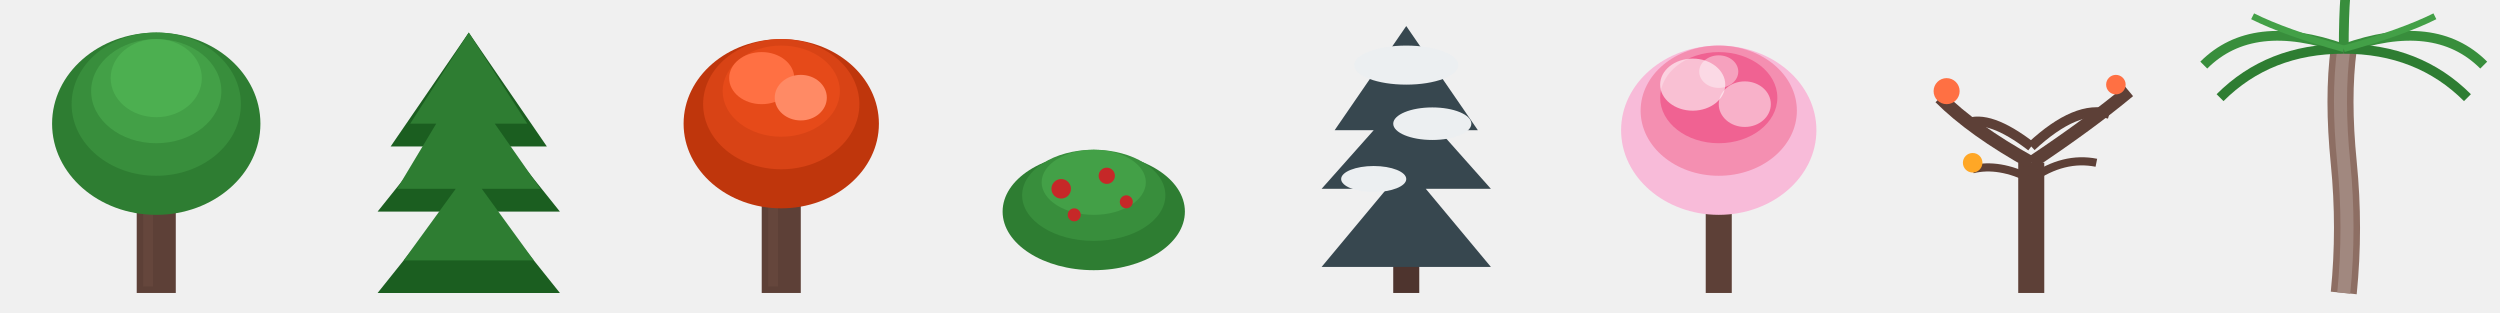
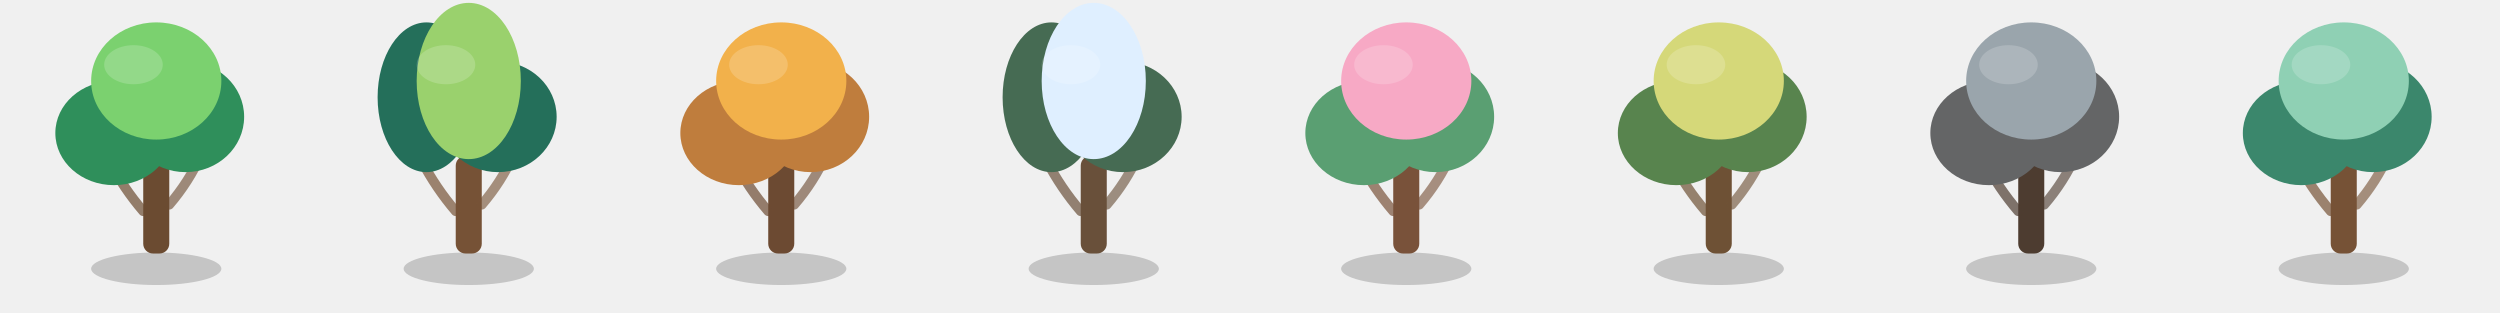
<svg xmlns="http://www.w3.org/2000/svg" width="768" height="96" viewBox="0 0 768 96" fill="none">
+   <defs>
+     <filter id="env_trees-soft-shadow" x="-40%" y="-40%" width="180%" height="180%">
+       <feGaussianBlur in="SourceAlpha" stdDeviation="1.2" />
+       <feOffset dx="0.5" dy="1" result="offsetblur" />
+       <feComponentTransfer>
+         <feFuncA type="linear" slope="0.26" />
+       </feComponentTransfer>
+       <feMerge>
+         <feMergeNode />
+         <feMergeNode in="SourceGraphic" />
+       </feMerge>
+     </filter>
+   </defs>
  <g transform="translate(0 0)">
    <rect x="0" y="0" width="96" height="96" fill="none" />
-     <rect x="42" y="50" width="12" height="40" fill="#5d4037" />
-     <rect x="44" y="52" width="3" height="36" fill="#6d4c41" opacity="0.5" />
-     <ellipse cx="48" cy="38" rx="32" ry="28" fill="#2e7d32" />
-     <ellipse cx="48" cy="32" rx="26" ry="22" fill="#388e3c" />
-     <ellipse cx="48" cy="28" rx="20" ry="16" fill="#43a047" />
-     <ellipse cx="48" cy="24" rx="14" ry="12" fill="#4caf50" />
+     <ellipse cx="48" cy="82.56" rx="20" ry="5" fill="rgba(0,0,0,0.18)" />
+     <rect x="44" y="47.88" width="8" height="30" rx="3" fill="#6b4b31" />
+     <path d="M 44 64.88 Q 32 50.88 26 30.88" stroke="#6b4b31" stroke-width="3" stroke-linecap="round" fill="none" opacity="0.7" />
+     <path d="M 52 62.88 Q 64 48.88 67 29.88" stroke="#6b4b31" stroke-width="3" stroke-linecap="round" fill="none" opacity="0.62" />
+     <ellipse cx="35" cy="40.88" rx="18" ry="16" fill="#2f8f5b" />
+     <ellipse cx="57" cy="35.88" rx="18" ry="17" fill="#2f8f5b" />
+     <ellipse cx="48" cy="24.88" rx="20" ry="18" fill="#7bd16f" />
+     <ellipse cx="41" cy="19.88" rx="9" ry="6" fill="rgba(255,255,255,0.18)" />
  </g>
  <g transform="translate(96 0)">
    <rect x="0" y="0" width="96" height="96" fill="none" />
-     <rect x="44" y="60" width="8" height="30" fill="#5d4037" />
-     <path d="M 48 10 L 72 45 L 60 45 L 76 65 L 56 65 L 76 90 L 20 90 L 40 65 L 20 65 L 36 45 L 24 45 Z" fill="#1b5e20" />
-     <path d="M 48 10 L 66 38 L 56 38 L 70 58 L 52 58 L 68 80 L 28 80 L 44 58 L 26 58 L 38 38 L 30 38 Z" fill="#2e7d32" />
+     <ellipse cx="48" cy="82.56" rx="20" ry="5" fill="rgba(0,0,0,0.18)" />
+     <rect x="44" y="47.88" width="8" height="30" rx="3" fill="#765236" />
+     <path d="M 44 64.88 Q 32 50.88 26 30.88" stroke="#765236" stroke-width="3" stroke-linecap="round" fill="none" opacity="0.7" />
+     <path d="M 52 62.88 Q 64 48.88 67 29.88" stroke="#765236" stroke-width="3" stroke-linecap="round" fill="none" opacity="0.62" />
+     <ellipse cx="35" cy="29.88" rx="15" ry="23" fill="#246f5a" />
+     <ellipse cx="57" cy="35.88" rx="18" ry="17" fill="#246f5a" />
+     <ellipse cx="48" cy="24.88" rx="16" ry="24" fill="#9ad16d" />
+     <ellipse cx="41" cy="19.88" rx="9" ry="6" fill="rgba(255,255,255,0.18)" />
  </g>
  <g transform="translate(192 0)">
    <rect x="0" y="0" width="96" height="96" fill="none" />
-     <rect x="42" y="55" width="12" height="35" fill="#5d4037" />
-     <rect x="44" y="57" width="3" height="31" fill="#6d4c41" opacity="0.5" />
-     <ellipse cx="48" cy="38" rx="30" ry="26" fill="#bf360c" />
-     <ellipse cx="48" cy="32" rx="24" ry="20" fill="#d84315" />
-     <ellipse cx="48" cy="28" rx="18" ry="14" fill="#e64a19" />
-     <ellipse cx="42" cy="24" rx="10" ry="8" fill="#ff7043" />
-     <ellipse cx="54" cy="30" rx="8" ry="7" fill="#ff8a65" />
+     <ellipse cx="48" cy="82.56" rx="20" ry="5" fill="rgba(0,0,0,0.18)" />
+     <rect x="44" y="47.88" width="8" height="30" rx="3" fill="#6c4a32" />
+     <path d="M 44 64.88 Q 32 50.88 26 30.88" stroke="#6c4a32" stroke-width="3" stroke-linecap="round" fill="none" opacity="0.7" />
+     <path d="M 52 62.88 Q 64 48.88 67 29.88" stroke="#6c4a32" stroke-width="3" stroke-linecap="round" fill="none" opacity="0.62" />
+     <ellipse cx="35" cy="40.88" rx="18" ry="16" fill="#bf7d3d" />
+     <ellipse cx="57" cy="35.88" rx="18" ry="17" fill="#bf7d3d" />
+     <ellipse cx="48" cy="24.88" rx="20" ry="18" fill="#f2b14b" />
+     <ellipse cx="41" cy="19.88" rx="9" ry="6" fill="rgba(255,255,255,0.18)" />
  </g>
  <g transform="translate(288 0)">
    <rect x="0" y="0" width="96" height="96" fill="none" />
-     <ellipse cx="48" cy="65" rx="28" ry="18" fill="#2e7d32" />
-     <ellipse cx="48" cy="60" rx="22" ry="14" fill="#388e3c" />
-     <ellipse cx="48" cy="56" rx="16" ry="10" fill="#43a047" />
-     <circle cx="38" cy="58" r="3" fill="#c62828" />
-     <circle cx="52" cy="54" r="2.5" fill="#c62828" />
-     <circle cx="58" cy="62" r="2" fill="#c62828" />
-     <circle cx="42" cy="66" r="2" fill="#c62828" />
+     <ellipse cx="48" cy="82.56" rx="20" ry="5" fill="rgba(0,0,0,0.18)" />
+     <rect x="44" y="47.88" width="8" height="30" rx="3" fill="#69503a" />
+     <path d="M 44 64.88 Q 32 50.88 26 30.88" stroke="#69503a" stroke-width="3" stroke-linecap="round" fill="none" opacity="0.7" />
+     <path d="M 52 62.88 Q 64 48.88 67 29.88" stroke="#69503a" stroke-width="3" stroke-linecap="round" fill="none" opacity="0.62" />
+     <ellipse cx="35" cy="29.88" rx="15" ry="23" fill="#466b53" />
+     <ellipse cx="57" cy="35.88" rx="18" ry="17" fill="#466b53" />
+     <ellipse cx="48" cy="24.88" rx="16" ry="24" fill="#dfefff" />
+     <ellipse cx="41" cy="19.88" rx="9" ry="6" fill="rgba(255,255,255,0.18)" />
  </g>
  <g transform="translate(384 0)">
    <rect x="0" y="0" width="96" height="96" fill="none" />
-     <rect x="44" y="55" width="8" height="35" fill="#4e342e" />
-     <rect x="42" y="52" width="12" height="5" fill="#eceff1" rx="2" />
-     <path d="M 48 8 L 70 40 L 58 40 L 74 58 L 54 58 L 74 82 L 22 82 L 42 58 L 22 58 L 38 40 L 26 40 Z" fill="#37474f" />
-     <ellipse cx="48" cy="20" rx="16" ry="6" fill="#eceff1" />
-     <ellipse cx="56" cy="38" rx="12" ry="5" fill="#eceff1" />
-     <ellipse cx="38" cy="55" rx="10" ry="4" fill="#eceff1" />
+     <ellipse cx="48" cy="82.56" rx="20" ry="5" fill="rgba(0,0,0,0.18)" />
+     <rect x="44" y="47.88" width="8" height="30" rx="3" fill="#79523a" />
+     <path d="M 44 64.88 Q 32 50.88 26 30.88" stroke="#79523a" stroke-width="3" stroke-linecap="round" fill="none" opacity="0.7" />
+     <path d="M 52 62.88 Q 64 48.88 67 29.88" stroke="#79523a" stroke-width="3" stroke-linecap="round" fill="none" opacity="0.62" />
+     <ellipse cx="35" cy="40.88" rx="18" ry="16" fill="#5a9f72" />
+     <ellipse cx="57" cy="35.88" rx="18" ry="17" fill="#5a9f72" />
+     <ellipse cx="48" cy="24.88" rx="20" ry="18" fill="#f7a9c5" />
+     <ellipse cx="41" cy="19.88" rx="9" ry="6" fill="rgba(255,255,255,0.18)" />
  </g>
  <g transform="translate(480 0)">
    <rect x="0" y="0" width="96" height="96" fill="none" />
-     <rect x="44" y="55" width="8" height="35" fill="#5d4037" />
-     <ellipse cx="48" cy="40" rx="30" ry="26" fill="#f8bbd9" />
-     <ellipse cx="48" cy="34" rx="24" ry="20" fill="#f48fb1" />
-     <ellipse cx="48" cy="30" rx="18" ry="14" fill="#f06292" />
-     <ellipse cx="40" cy="26" rx="10" ry="8" fill="#ffffff" opacity="0.6" />
-     <ellipse cx="56" cy="32" rx="8" ry="7" fill="#ffffff" opacity="0.5" />
-     <ellipse cx="48" cy="22" rx="6" ry="5" fill="#ffffff" opacity="0.4" />
+     <ellipse cx="48" cy="82.56" rx="20" ry="5" fill="rgba(0,0,0,0.18)" />
+     <rect x="44" y="47.88" width="8" height="30" rx="3" fill="#6e5135" />
+     <path d="M 44 64.88 Q 32 50.88 26 30.88" stroke="#6e5135" stroke-width="3" stroke-linecap="round" fill="none" opacity="0.7" />
+     <path d="M 52 62.88 Q 64 48.88 67 29.88" stroke="#6e5135" stroke-width="3" stroke-linecap="round" fill="none" opacity="0.62" />
+     <ellipse cx="35" cy="40.88" rx="18" ry="16" fill="#58844e" />
+     <ellipse cx="57" cy="35.88" rx="18" ry="17" fill="#58844e" />
+     <ellipse cx="48" cy="24.88" rx="20" ry="18" fill="#d5d879" />
+     <ellipse cx="41" cy="19.88" rx="9" ry="6" fill="rgba(255,255,255,0.18)" />
  </g>
  <g transform="translate(576 0)">
    <rect x="0" y="0" width="96" height="96" fill="none" />
-     <rect x="44" y="50" width="8" height="40" fill="#5d4037" />
-     <path d="M 48 50 Q 30 40 20 30" stroke="#5d4037" stroke-width="4" fill="none" />
-     <path d="M 48 50 Q 66 38 78 28" stroke="#5d4037" stroke-width="4" fill="none" />
-     <path d="M 48 45 Q 35 35 28 38" stroke="#5d4037" stroke-width="3" fill="none" />
-     <path d="M 48 45 Q 62 32 72 35" stroke="#5d4037" stroke-width="3" fill="none" />
-     <path d="M 48 55 Q 38 50 30 52" stroke="#5d4037" stroke-width="2.5" fill="none" />
-     <path d="M 48 55 Q 58 48 68 50" stroke="#5d4037" stroke-width="2.5" fill="none" />
-     <circle cx="22" cy="28" r="4" fill="#ff7043" />
-     <circle cx="74" cy="26" r="3" fill="#ff7043" />
-     <circle cx="30" cy="50" r="3" fill="#ffa726" />
+     <ellipse cx="48" cy="82.56" rx="20" ry="5" fill="rgba(0,0,0,0.18)" />
+     <rect x="44" y="47.88" width="8" height="30" rx="3" fill="#4d3c30" />
+     <path d="M 44 64.88 Q 32 50.88 26 30.88" stroke="#4d3c30" stroke-width="3" stroke-linecap="round" fill="none" opacity="0.7" />
+     <path d="M 52 62.88 Q 64 48.88 67 29.88" stroke="#4d3c30" stroke-width="3" stroke-linecap="round" fill="none" opacity="0.62" />
+     <ellipse cx="35" cy="40.88" rx="18" ry="16" fill="#646566" />
+     <ellipse cx="57" cy="35.88" rx="18" ry="17" fill="#646566" />
+     <ellipse cx="48" cy="24.88" rx="20" ry="18" fill="#9aa5ac" />
+     <ellipse cx="41" cy="19.88" rx="9" ry="6" fill="rgba(255,255,255,0.18)" />
  </g>
  <g transform="translate(672 0)">
    <rect x="0" y="0" width="96" height="96" fill="none" />
-     <path d="M 48 90 Q 50 70 48 50 Q 46 30 48 15" stroke="#8d6e63" stroke-width="8" fill="none" />
-     <path d="M 48 90 Q 50 70 48 50 Q 46 30 48 15" stroke="#a1887f" stroke-width="4" fill="none" />
-     <path d="M 48 15 Q 20 5 5 20" stroke="#388e3c" stroke-width="3" fill="none" />
-     <path d="M 48 15 Q 76 5 91 20" stroke="#388e3c" stroke-width="3" fill="none" />
-     <path d="M 48 15 Q 25 15 10 30" stroke="#2e7d32" stroke-width="3" fill="none" />
-     <path d="M 48 15 Q 71 15 86 30" stroke="#2e7d32" stroke-width="3" fill="none" />
-     <path d="M 48 15 Q 48 -5 50 -10" stroke="#388e3c" stroke-width="3" fill="none" />
-     <path d="M 48 15 Q 30 10 20 5" stroke="#43a047" stroke-width="2" fill="none" />
-     <path d="M 48 15 Q 66 10 76 5" stroke="#43a047" stroke-width="2" fill="none" />
+     <ellipse cx="48" cy="82.56" rx="20" ry="5" fill="rgba(0,0,0,0.18)" />
+     <rect x="44" y="47.88" width="8" height="30" rx="3" fill="#765236" />
+     <path d="M 44 64.88 Q 32 50.88 26 30.88" stroke="#765236" stroke-width="3" stroke-linecap="round" fill="none" opacity="0.7" />
+     <path d="M 52 62.88 Q 64 48.88 67 29.88" stroke="#765236" stroke-width="3" stroke-linecap="round" fill="none" opacity="0.62" />
+     <ellipse cx="35" cy="40.88" rx="18" ry="16" fill="#3b876c" />
+     <ellipse cx="57" cy="35.88" rx="18" ry="17" fill="#3b876c" />
+     <ellipse cx="48" cy="24.88" rx="20" ry="18" fill="#8fd0b4" />
+     <ellipse cx="41" cy="19.88" rx="9" ry="6" fill="rgba(255,255,255,0.18)" />
  </g>
</svg>
